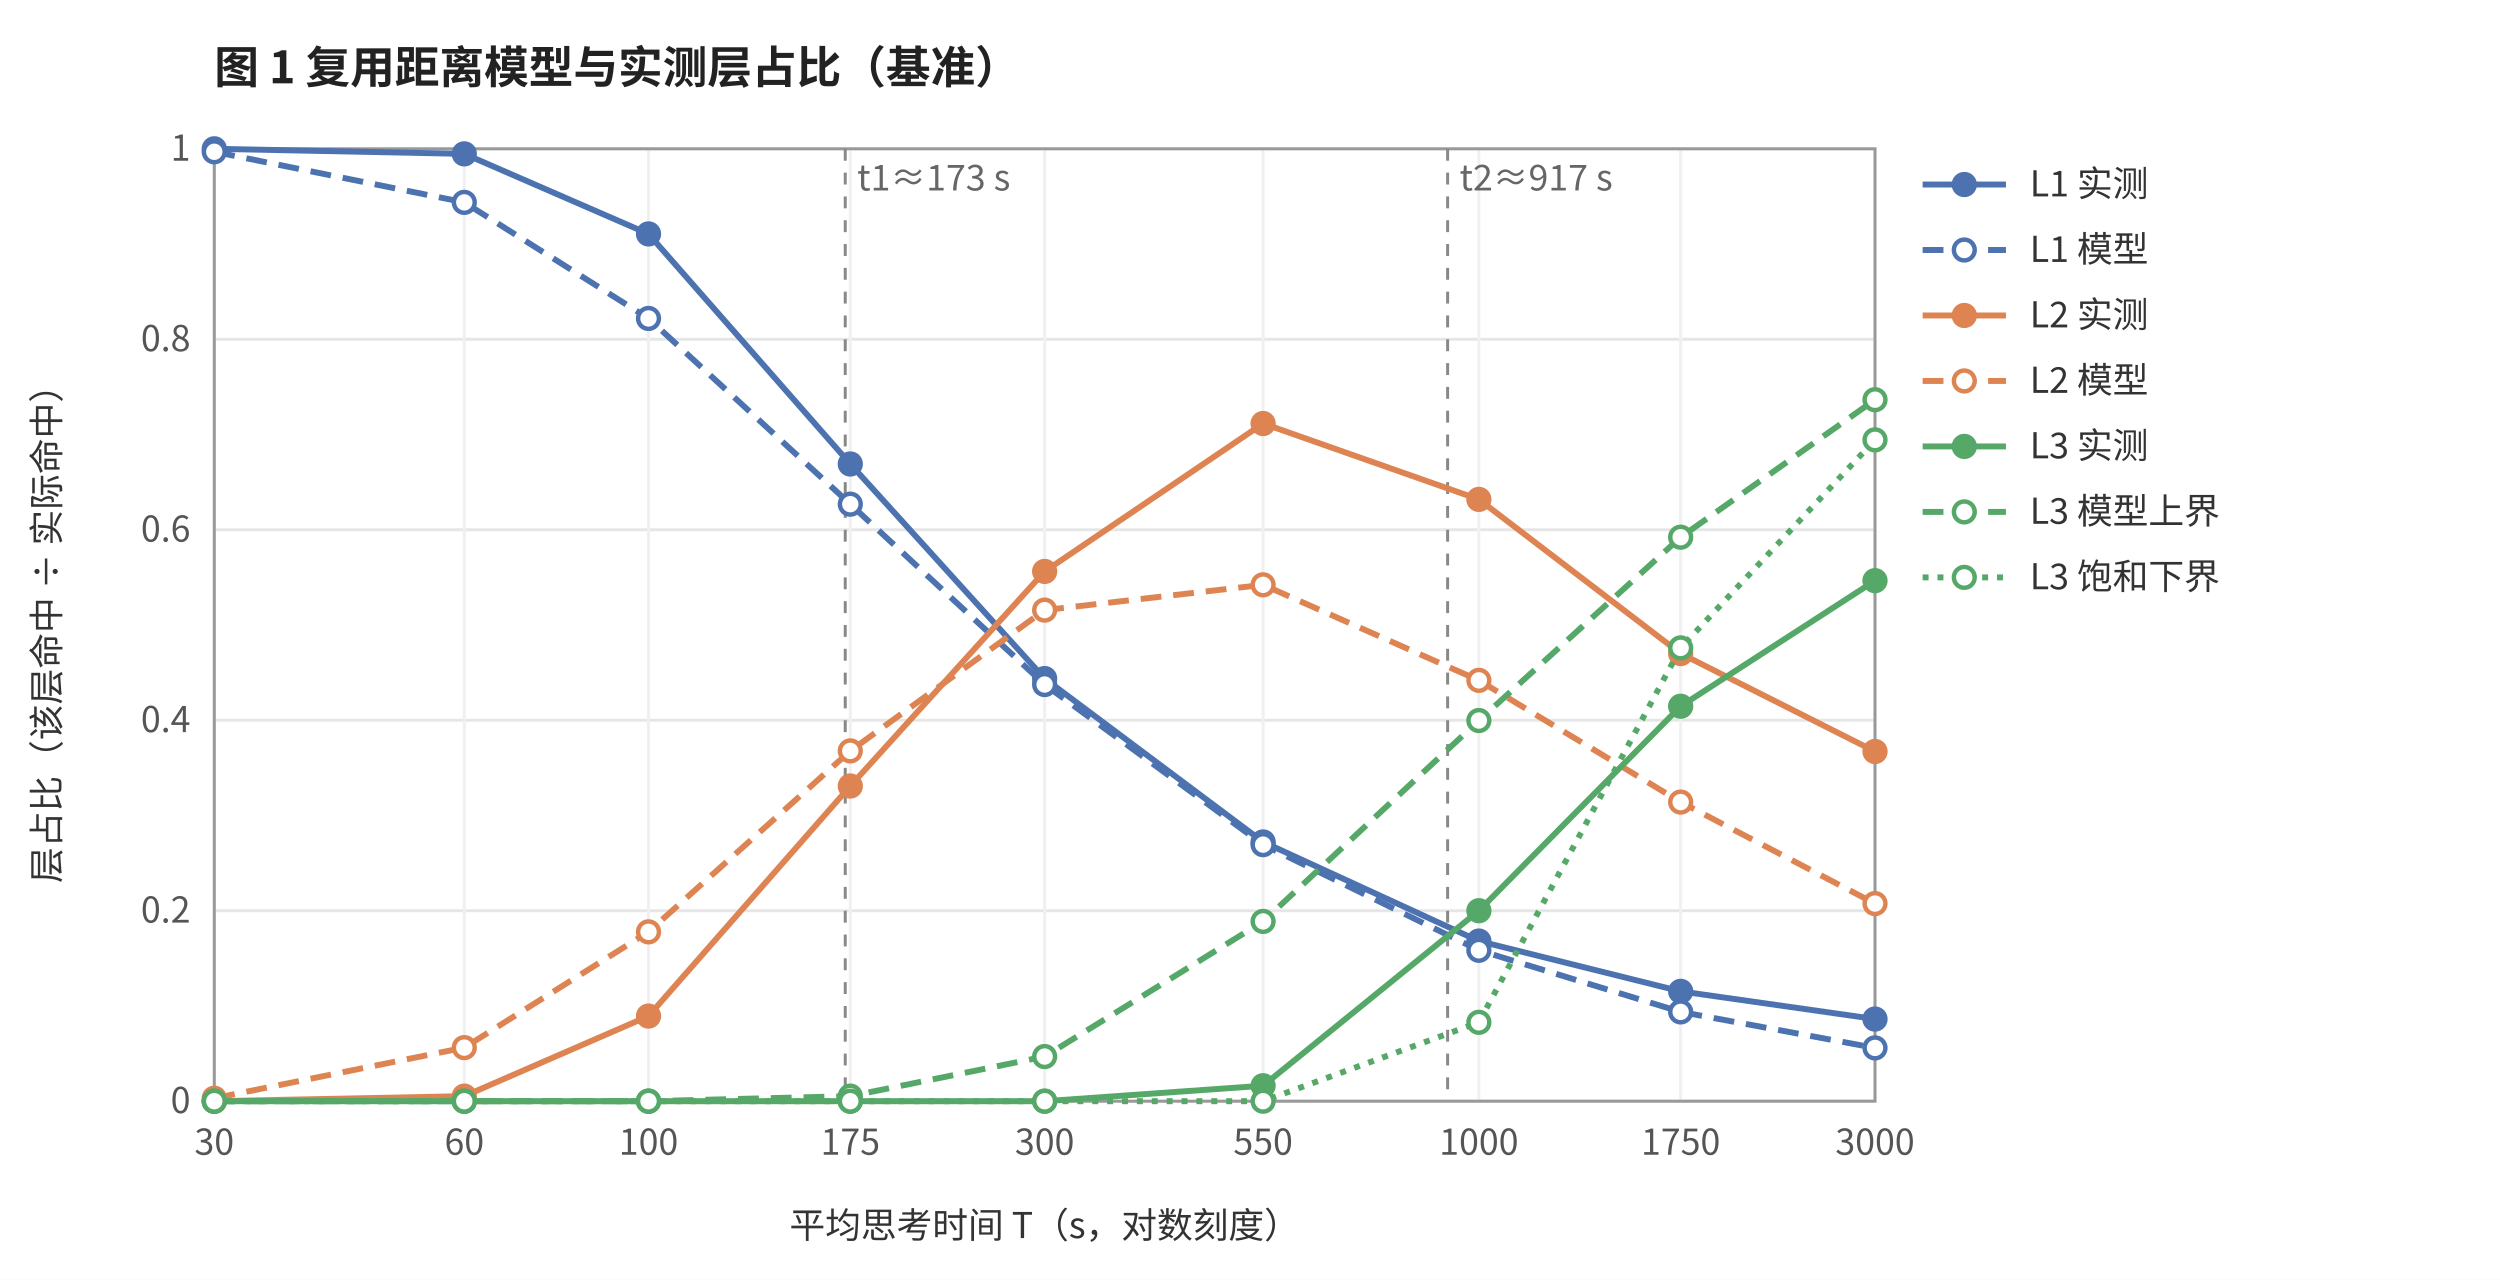
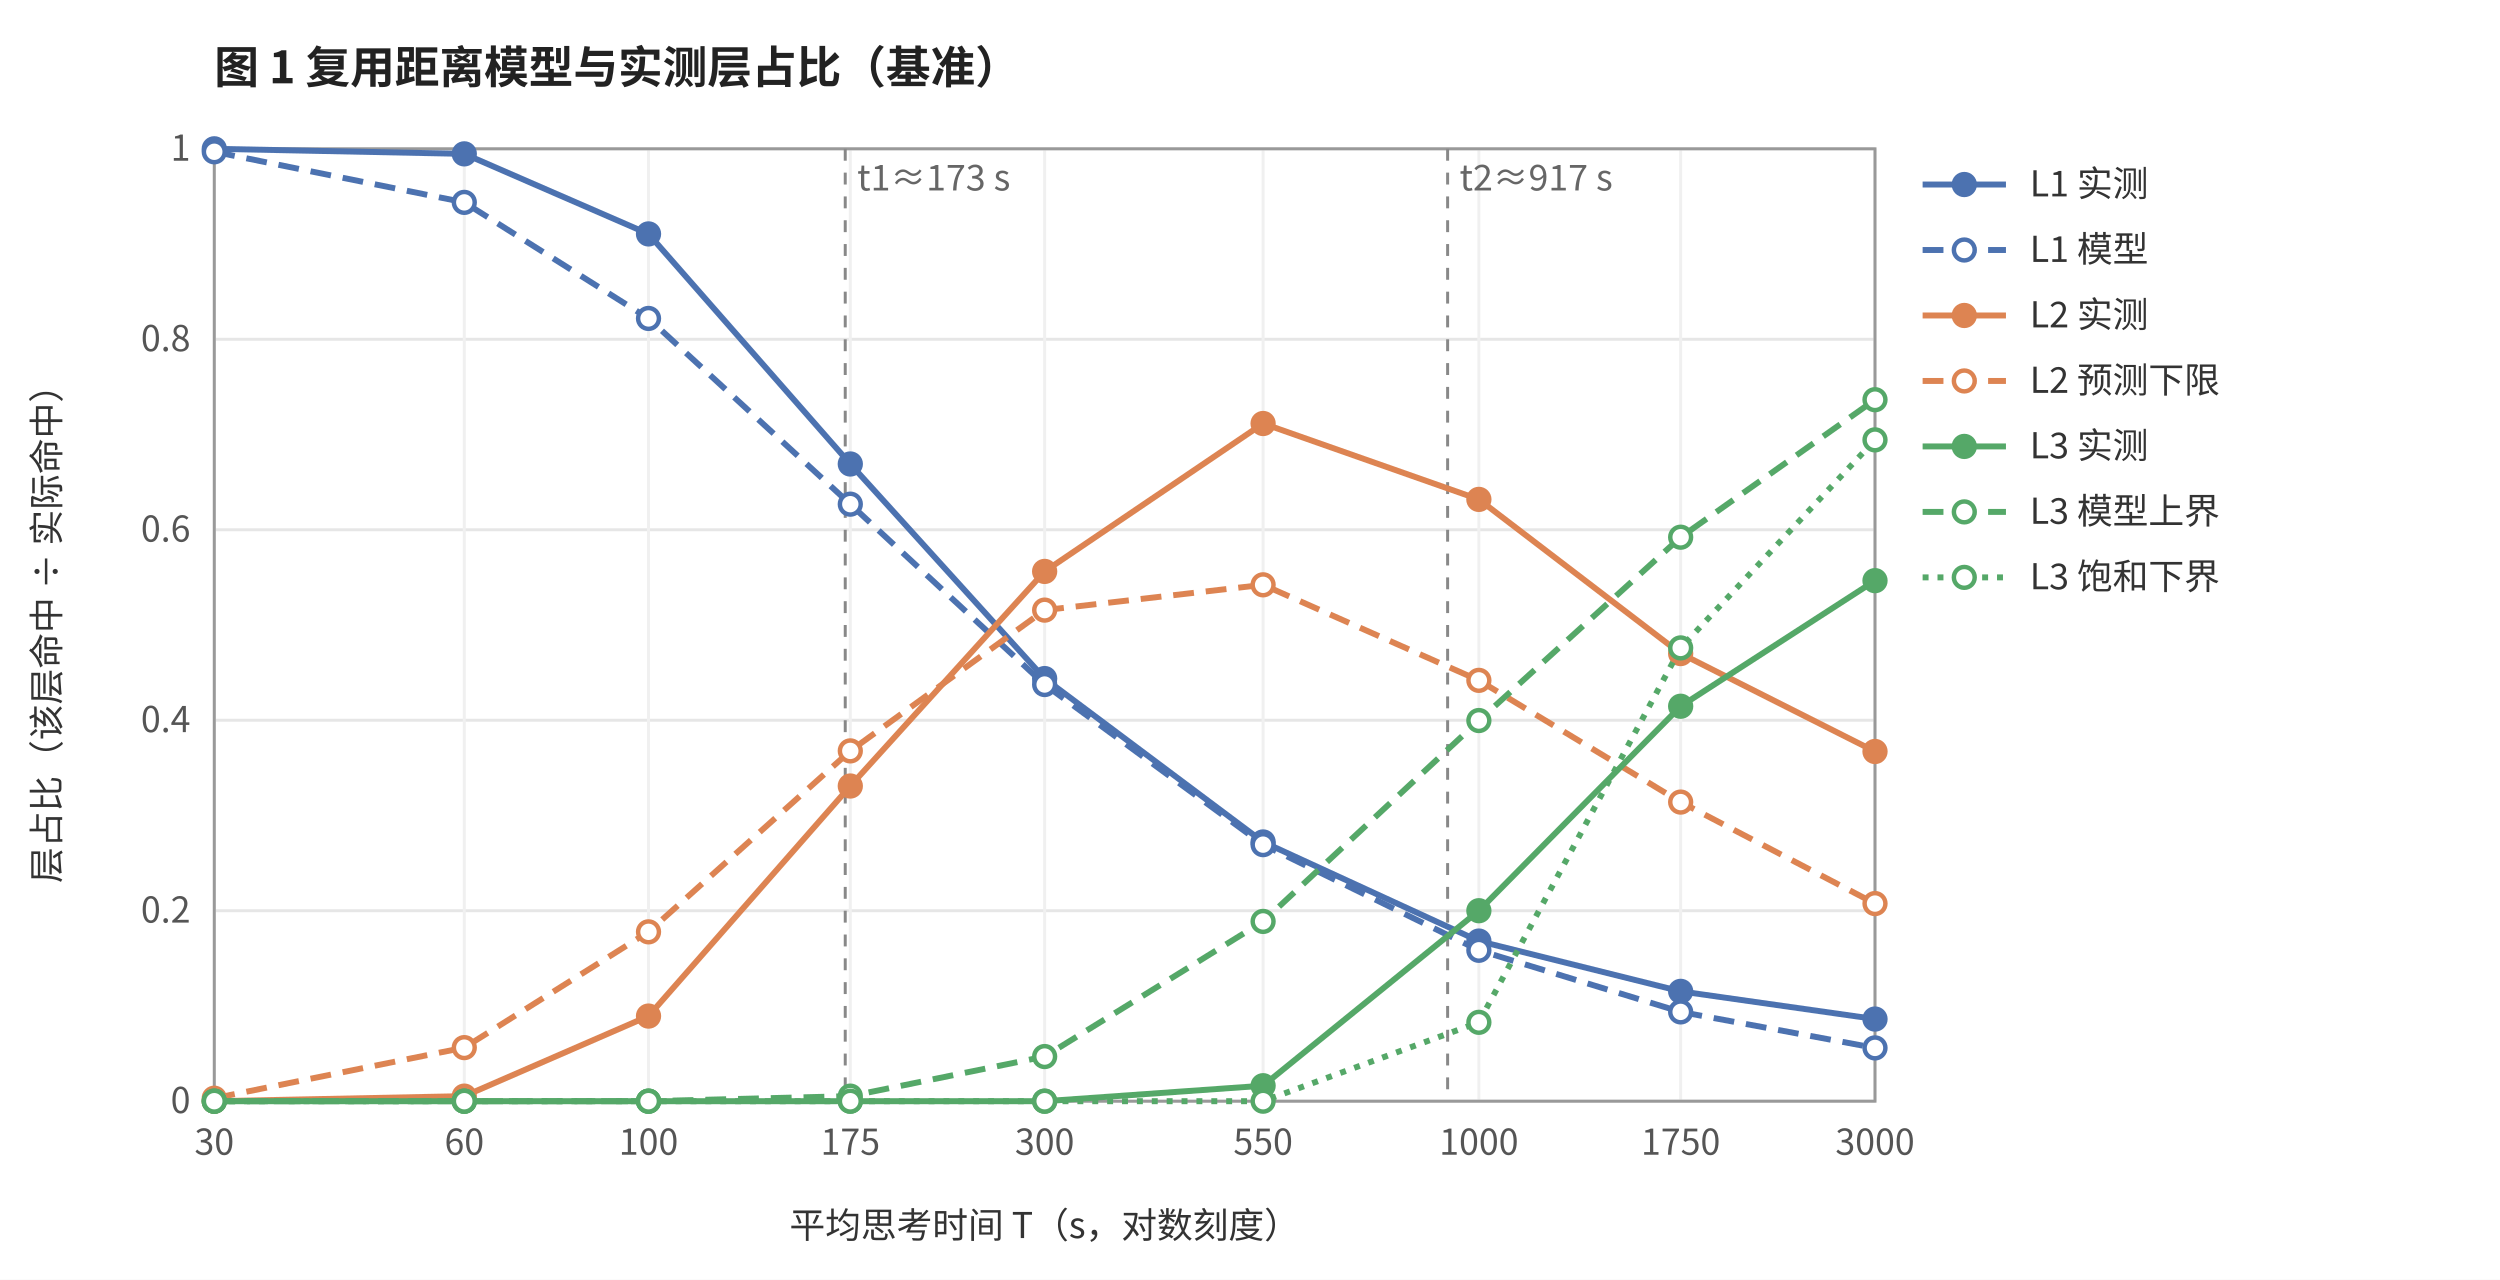
<svg xmlns="http://www.w3.org/2000/svg" width="840" height="430" viewBox="0 0 840 430" font-family="'Microsoft YaHei','PingFang SC','Noto Sans CJK SC',sans-serif" font-size="12">
  <rect width="840" height="430" fill="#ffffff" />
  <text x="72" y="28" font-size="15" font-weight="bold" fill="#222">图 1  复用距离模型与实测层占比（基准）</text>
  <line x1="72" y1="370.0" x2="630" y2="370.0" stroke="#e6e6e6" />
  <text x="64" y="374.0" text-anchor="end" fill="#555">0</text>
  <line x1="72" y1="306.0" x2="630" y2="306.0" stroke="#e6e6e6" />
  <text x="64" y="310.0" text-anchor="end" fill="#555">0.2</text>
  <line x1="72" y1="242.0" x2="630" y2="242.0" stroke="#e6e6e6" />
  <text x="64" y="246.0" text-anchor="end" fill="#555">0.4</text>
  <line x1="72" y1="178.0" x2="630" y2="178.0" stroke="#e6e6e6" />
  <text x="64" y="182.0" text-anchor="end" fill="#555">0.6</text>
  <line x1="72" y1="114.0" x2="630" y2="114.0" stroke="#e6e6e6" />
  <text x="64" y="118.0" text-anchor="end" fill="#555">0.8</text>
  <line x1="72" y1="50.0" x2="630" y2="50.0" stroke="#e6e6e6" />
  <text x="64" y="54.0" text-anchor="end" fill="#555">1</text>
  <line x1="72.0" y1="50" x2="72.0" y2="370" stroke="#f0f0f0" />
  <text x="72.0" y="388" text-anchor="middle" fill="#555">30</text>
  <line x1="156.0" y1="50" x2="156.0" y2="370" stroke="#f0f0f0" />
  <text x="156.0" y="388" text-anchor="middle" fill="#555">60</text>
  <line x1="217.9" y1="50" x2="217.9" y2="370" stroke="#f0f0f0" />
  <text x="217.9" y="388" text-anchor="middle" fill="#555">100</text>
  <line x1="285.7" y1="50" x2="285.7" y2="370" stroke="#f0f0f0" />
  <text x="285.7" y="388" text-anchor="middle" fill="#555">175</text>
  <line x1="351.0" y1="50" x2="351.0" y2="370" stroke="#f0f0f0" />
  <text x="351.0" y="388" text-anchor="middle" fill="#555">300</text>
  <line x1="424.4" y1="50" x2="424.4" y2="370" stroke="#f0f0f0" />
  <text x="424.4" y="388" text-anchor="middle" fill="#555">550</text>
  <line x1="496.9" y1="50" x2="496.9" y2="370" stroke="#f0f0f0" />
  <text x="496.9" y="388" text-anchor="middle" fill="#555">1000</text>
  <line x1="564.7" y1="50" x2="564.7" y2="370" stroke="#f0f0f0" />
  <text x="564.7" y="388" text-anchor="middle" fill="#555">1750</text>
  <line x1="630.0" y1="50" x2="630.0" y2="370" stroke="#f0f0f0" />
  <text x="630.0" y="388" text-anchor="middle" fill="#555">3000</text>
  <rect x="72" y="50" width="558" height="320" fill="none" stroke="#999" />
  <text x="351.0" y="416" text-anchor="middle" fill="#333">平均思考时间 T（s，对数刻度）</text>
  <text transform="translate(20,210.0) rotate(-90)" text-anchor="middle" fill="#333">层占比（该层命中 ÷ 实际命中）</text>
  <line x1="284.0" y1="50" x2="284.0" y2="370" stroke="#888" stroke-dasharray="4,4" />
  <text x="288.0" y="64" fill="#666">t1≈173 s</text>
  <line x1="486.4" y1="50" x2="486.4" y2="370" stroke="#888" stroke-dasharray="4,4" />
  <text x="490.4" y="64" fill="#666">t2≈917 s</text>
  <polyline points="72.0,50.0 156.0,51.7 217.9,78.6 285.7,155.9 351.0,228.0 424.4,282.9 496.9,316.2 564.7,333.1 630.0,342.4" fill="none" stroke="#4C72B0" stroke-width="2" />
  <circle cx="72.0" cy="50.0" r="3.5" fill="#4C72B0" stroke="#4C72B0" stroke-width="1.5" />
  <circle cx="156.0" cy="51.7" r="3.5" fill="#4C72B0" stroke="#4C72B0" stroke-width="1.5" />
  <circle cx="217.9" cy="78.6" r="3.5" fill="#4C72B0" stroke="#4C72B0" stroke-width="1.5" />
  <circle cx="285.7" cy="155.9" r="3.5" fill="#4C72B0" stroke="#4C72B0" stroke-width="1.5" />
  <circle cx="351.0" cy="228.0" r="3.5" fill="#4C72B0" stroke="#4C72B0" stroke-width="1.5" />
  <circle cx="424.4" cy="282.9" r="3.5" fill="#4C72B0" stroke="#4C72B0" stroke-width="1.5" />
  <circle cx="496.9" cy="316.2" r="3.5" fill="#4C72B0" stroke="#4C72B0" stroke-width="1.5" />
  <circle cx="564.7" cy="333.1" r="3.5" fill="#4C72B0" stroke="#4C72B0" stroke-width="1.5" />
  <circle cx="630.0" cy="342.4" r="3.5" fill="#4C72B0" stroke="#4C72B0" stroke-width="1.5" />
  <line x1="646" y1="62" x2="674" y2="62" stroke="#4C72B0" stroke-width="2" />
  <circle cx="660" cy="62" r="3.5" fill="#4C72B0" stroke="#4C72B0" stroke-width="1.5" />
  <text x="682" y="66" fill="#333">L1 实测</text>
  <polyline points="72.0,51.0 156.0,68.0 217.9,107.0 285.7,169.4 351.0,230.0 424.4,283.8 496.9,319.3 564.7,340.0 630.0,352.1" fill="none" stroke="#4C72B0" stroke-width="2" stroke-dasharray="7,4" />
  <circle cx="72.0" cy="51.0" r="3.5" fill="#ffffff" stroke="#4C72B0" stroke-width="1.5" />
  <circle cx="156.0" cy="68.0" r="3.5" fill="#ffffff" stroke="#4C72B0" stroke-width="1.5" />
  <circle cx="217.9" cy="107.0" r="3.5" fill="#ffffff" stroke="#4C72B0" stroke-width="1.5" />
  <circle cx="285.7" cy="169.4" r="3.5" fill="#ffffff" stroke="#4C72B0" stroke-width="1.5" />
  <circle cx="351.0" cy="230.0" r="3.5" fill="#ffffff" stroke="#4C72B0" stroke-width="1.5" />
  <circle cx="424.4" cy="283.8" r="3.5" fill="#ffffff" stroke="#4C72B0" stroke-width="1.5" />
  <circle cx="496.9" cy="319.3" r="3.5" fill="#ffffff" stroke="#4C72B0" stroke-width="1.5" />
  <circle cx="564.7" cy="340.0" r="3.5" fill="#ffffff" stroke="#4C72B0" stroke-width="1.5" />
  <circle cx="630.0" cy="352.1" r="3.5" fill="#ffffff" stroke="#4C72B0" stroke-width="1.5" />
  <line x1="646" y1="84" x2="674" y2="84" stroke="#4C72B0" stroke-width="2" stroke-dasharray="7,4" />
  <circle cx="660" cy="84" r="3.5" fill="#ffffff" stroke="#4C72B0" stroke-width="1.5" />
  <text x="682" y="88" fill="#333">L1 模型</text>
  <polyline points="72.0,370.0 156.0,368.3 217.9,341.4 285.7,264.1 351.0,192.0 424.4,142.3 496.9,167.8 564.7,219.6 630.0,252.5" fill="none" stroke="#DD8452" stroke-width="2" />
  <circle cx="72.0" cy="370.0" r="3.5" fill="#DD8452" stroke="#DD8452" stroke-width="1.5" />
  <circle cx="156.0" cy="368.3" r="3.5" fill="#DD8452" stroke="#DD8452" stroke-width="1.5" />
  <circle cx="217.9" cy="341.4" r="3.5" fill="#DD8452" stroke="#DD8452" stroke-width="1.5" />
  <circle cx="285.7" cy="264.1" r="3.5" fill="#DD8452" stroke="#DD8452" stroke-width="1.5" />
  <circle cx="351.0" cy="192.0" r="3.5" fill="#DD8452" stroke="#DD8452" stroke-width="1.5" />
  <circle cx="424.4" cy="142.3" r="3.5" fill="#DD8452" stroke="#DD8452" stroke-width="1.5" />
  <circle cx="496.9" cy="167.8" r="3.5" fill="#DD8452" stroke="#DD8452" stroke-width="1.5" />
  <circle cx="564.7" cy="219.6" r="3.5" fill="#DD8452" stroke="#DD8452" stroke-width="1.5" />
  <circle cx="630.0" cy="252.5" r="3.5" fill="#DD8452" stroke="#DD8452" stroke-width="1.5" />
  <line x1="646" y1="106" x2="674" y2="106" stroke="#DD8452" stroke-width="2" />
  <circle cx="660" cy="106" r="3.5" fill="#DD8452" stroke="#DD8452" stroke-width="1.5" />
  <text x="682" y="110" fill="#333">L2 实测</text>
  <polyline points="72.0,369.0 156.0,352.0 217.9,313.1 285.7,252.3 351.0,205.0 424.4,196.5 496.9,228.6 564.7,269.5 630.0,303.6" fill="none" stroke="#DD8452" stroke-width="2" stroke-dasharray="7,4" />
  <circle cx="72.0" cy="369.0" r="3.5" fill="#ffffff" stroke="#DD8452" stroke-width="1.5" />
  <circle cx="156.0" cy="352.0" r="3.5" fill="#ffffff" stroke="#DD8452" stroke-width="1.5" />
  <circle cx="217.9" cy="313.1" r="3.5" fill="#ffffff" stroke="#DD8452" stroke-width="1.5" />
  <circle cx="285.7" cy="252.3" r="3.5" fill="#ffffff" stroke="#DD8452" stroke-width="1.5" />
  <circle cx="351.0" cy="205.0" r="3.5" fill="#ffffff" stroke="#DD8452" stroke-width="1.5" />
  <circle cx="424.4" cy="196.5" r="3.5" fill="#ffffff" stroke="#DD8452" stroke-width="1.5" />
  <circle cx="496.9" cy="228.6" r="3.5" fill="#ffffff" stroke="#DD8452" stroke-width="1.5" />
  <circle cx="564.7" cy="269.5" r="3.5" fill="#ffffff" stroke="#DD8452" stroke-width="1.5" />
  <circle cx="630.0" cy="303.6" r="3.5" fill="#ffffff" stroke="#DD8452" stroke-width="1.5" />
  <line x1="646" y1="128" x2="674" y2="128" stroke="#DD8452" stroke-width="2" stroke-dasharray="7,4" />
  <circle cx="660" cy="128" r="3.5" fill="#ffffff" stroke="#DD8452" stroke-width="1.5" />
-   <text x="682" y="132" fill="#333">L2 模型</text>
+   <text x="682" y="132" fill="#333">L2 预测下限</text>
  <polyline points="72.0,370.0 156.0,370.0 217.9,370.0 285.7,370.0 351.0,370.0 424.4,364.8 496.9,306.0 564.7,237.3 630.0,195.1" fill="none" stroke="#55A868" stroke-width="2" />
  <circle cx="72.0" cy="370.0" r="3.5" fill="#55A868" stroke="#55A868" stroke-width="1.5" />
  <circle cx="156.0" cy="370.0" r="3.5" fill="#55A868" stroke="#55A868" stroke-width="1.5" />
  <circle cx="217.9" cy="370.0" r="3.5" fill="#55A868" stroke="#55A868" stroke-width="1.5" />
  <circle cx="285.7" cy="370.0" r="3.5" fill="#55A868" stroke="#55A868" stroke-width="1.5" />
  <circle cx="351.0" cy="370.0" r="3.5" fill="#55A868" stroke="#55A868" stroke-width="1.5" />
  <circle cx="424.4" cy="364.8" r="3.5" fill="#55A868" stroke="#55A868" stroke-width="1.5" />
  <circle cx="496.9" cy="306.0" r="3.5" fill="#55A868" stroke="#55A868" stroke-width="1.5" />
  <circle cx="564.7" cy="237.3" r="3.5" fill="#55A868" stroke="#55A868" stroke-width="1.5" />
  <circle cx="630.0" cy="195.1" r="3.5" fill="#55A868" stroke="#55A868" stroke-width="1.5" />
  <line x1="646" y1="150" x2="674" y2="150" stroke="#55A868" stroke-width="2" />
  <circle cx="660" cy="150" r="3.5" fill="#55A868" stroke="#55A868" stroke-width="1.5" />
  <text x="682" y="154" fill="#333">L3 实测</text>
  <polyline points="72.0,370.0 156.0,370.0 217.9,370.0 285.7,368.3 351.0,355.0 424.4,309.6 496.9,242.1 564.7,180.5 630.0,134.3" fill="none" stroke="#55A868" stroke-width="2" stroke-dasharray="7,4" />
  <circle cx="72.0" cy="370.0" r="3.5" fill="#ffffff" stroke="#55A868" stroke-width="1.5" />
  <circle cx="156.0" cy="370.0" r="3.5" fill="#ffffff" stroke="#55A868" stroke-width="1.5" />
  <circle cx="217.9" cy="370.0" r="3.5" fill="#ffffff" stroke="#55A868" stroke-width="1.5" />
  <circle cx="285.7" cy="368.3" r="3.5" fill="#ffffff" stroke="#55A868" stroke-width="1.5" />
  <circle cx="351.0" cy="355.0" r="3.5" fill="#ffffff" stroke="#55A868" stroke-width="1.5" />
  <circle cx="424.4" cy="309.6" r="3.5" fill="#ffffff" stroke="#55A868" stroke-width="1.5" />
  <circle cx="496.9" cy="242.1" r="3.5" fill="#ffffff" stroke="#55A868" stroke-width="1.5" />
  <circle cx="564.7" cy="180.5" r="3.5" fill="#ffffff" stroke="#55A868" stroke-width="1.5" />
  <circle cx="630.0" cy="134.3" r="3.5" fill="#ffffff" stroke="#55A868" stroke-width="1.5" />
  <line x1="646" y1="172" x2="674" y2="172" stroke="#55A868" stroke-width="2" stroke-dasharray="7,4" />
  <circle cx="660" cy="172" r="3.5" fill="#ffffff" stroke="#55A868" stroke-width="1.5" />
  <text x="682" y="176" fill="#333">L3 模型上界</text>
  <polyline points="72.0,370.0 156.0,370.0 217.9,370.0 285.7,370.0 351.0,370.0 424.4,370.0 496.9,343.5 564.7,217.7 630.0,147.8" fill="none" stroke="#55A868" stroke-width="2" stroke-dasharray="2,3" />
  <circle cx="72.0" cy="370.0" r="3.5" fill="#ffffff" stroke="#55A868" stroke-width="1.5" />
  <circle cx="156.0" cy="370.0" r="3.5" fill="#ffffff" stroke="#55A868" stroke-width="1.5" />
  <circle cx="217.9" cy="370.0" r="3.5" fill="#ffffff" stroke="#55A868" stroke-width="1.5" />
  <circle cx="285.7" cy="370.0" r="3.5" fill="#ffffff" stroke="#55A868" stroke-width="1.5" />
  <circle cx="351.0" cy="370.0" r="3.5" fill="#ffffff" stroke="#55A868" stroke-width="1.5" />
  <circle cx="424.4" cy="370.0" r="3.5" fill="#ffffff" stroke="#55A868" stroke-width="1.5" />
  <circle cx="496.9" cy="343.5" r="3.5" fill="#ffffff" stroke="#55A868" stroke-width="1.5" />
  <circle cx="564.7" cy="217.7" r="3.5" fill="#ffffff" stroke="#55A868" stroke-width="1.5" />
  <circle cx="630.0" cy="147.8" r="3.5" fill="#ffffff" stroke="#55A868" stroke-width="1.5" />
  <line x1="646" y1="194" x2="674" y2="194" stroke="#55A868" stroke-width="2" stroke-dasharray="2,3" />
  <circle cx="660" cy="194" r="3.5" fill="#ffffff" stroke="#55A868" stroke-width="1.5" />
  <text x="682" y="198" fill="#333">L3 饱和下界</text>
</svg>
